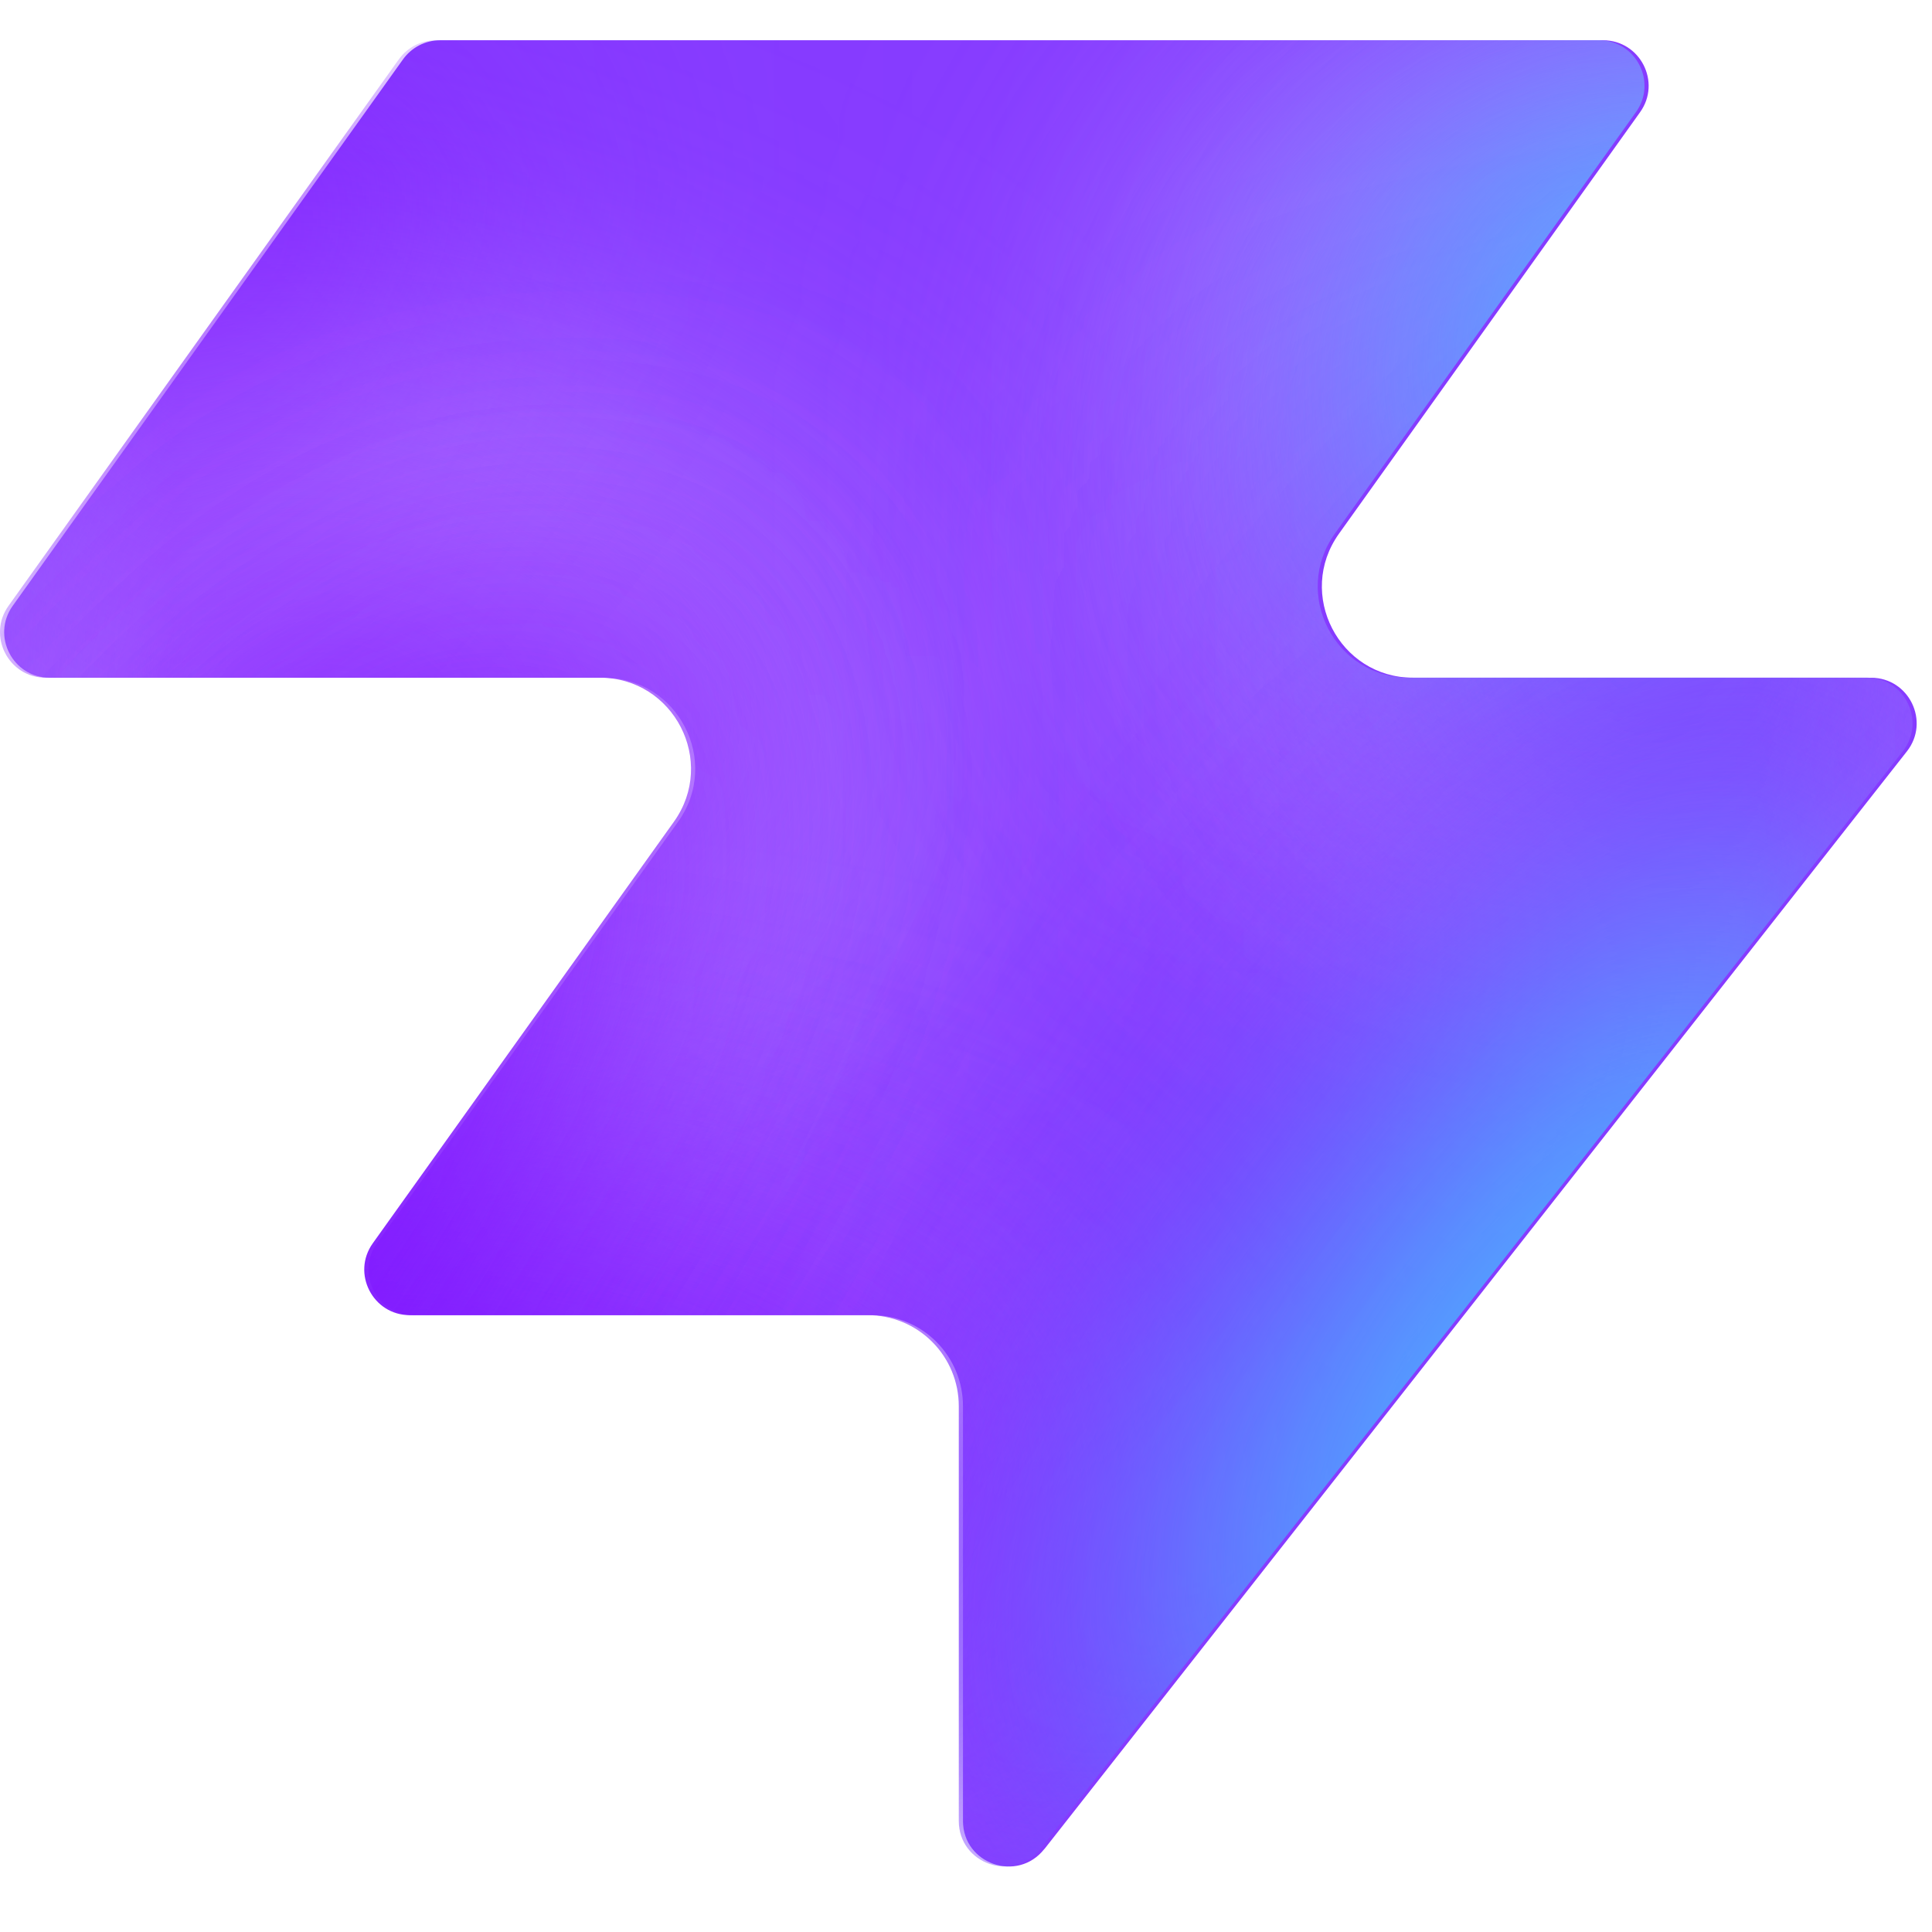
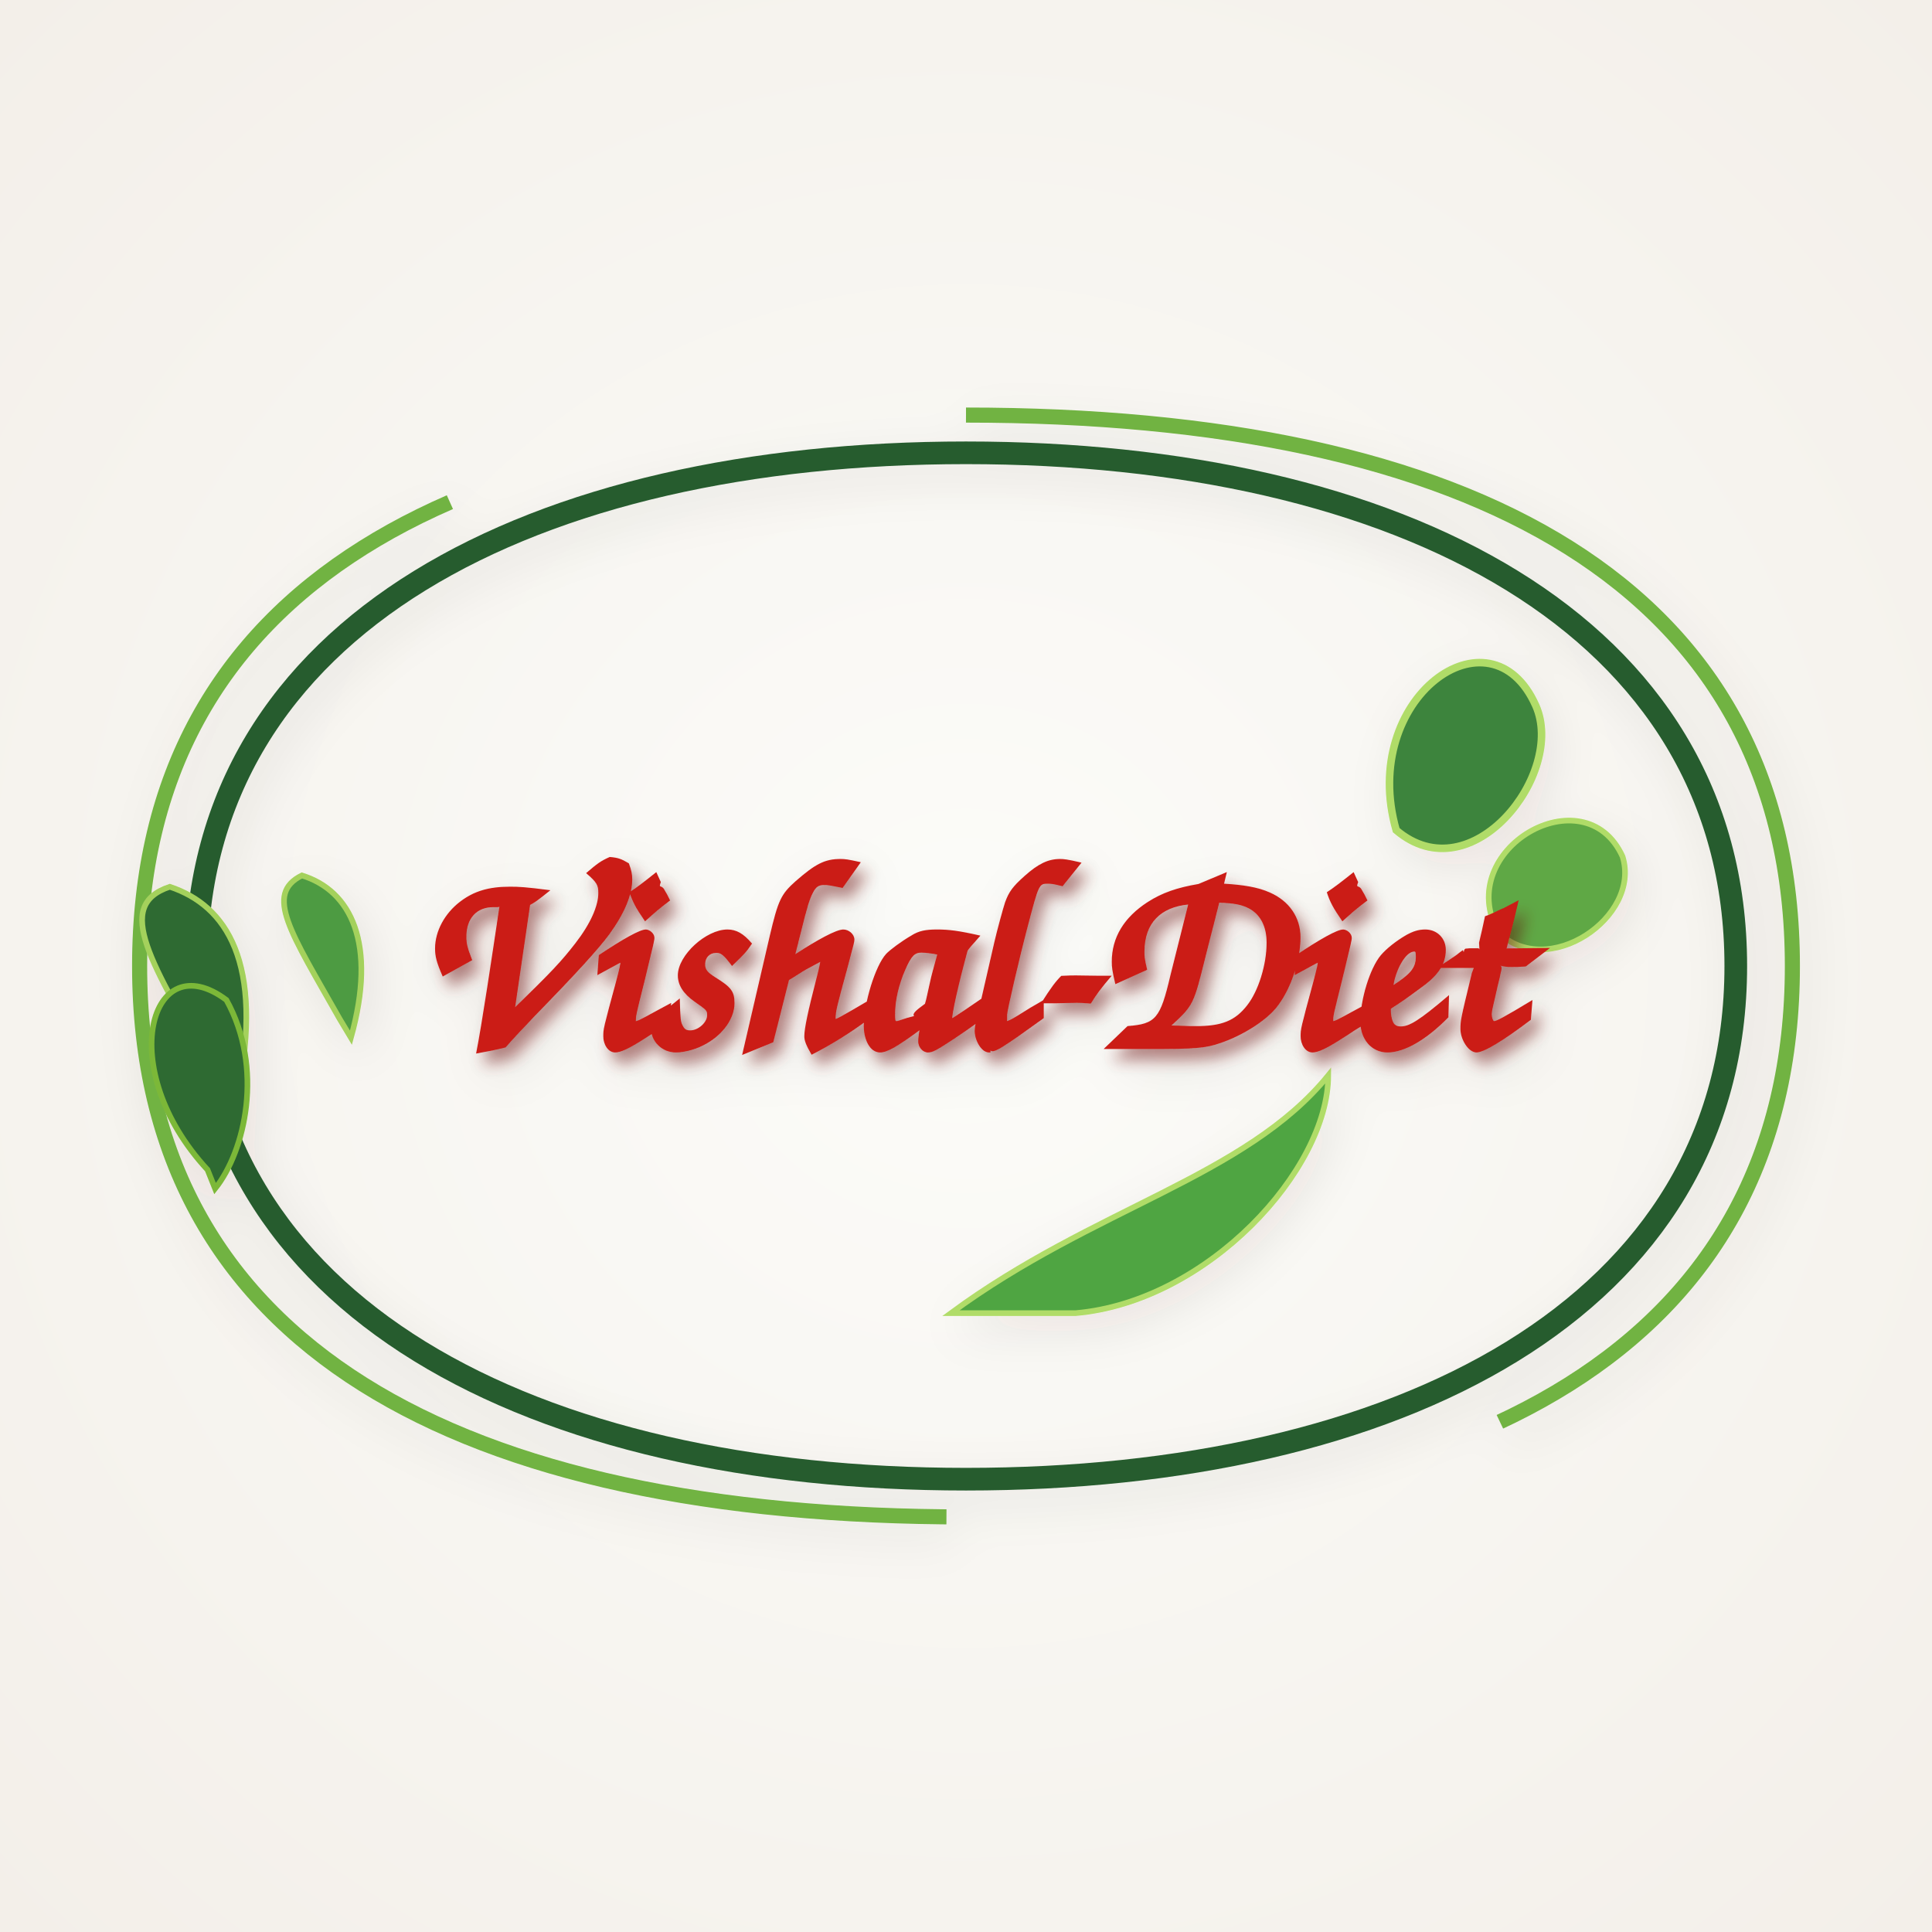
- <svg xmlns="http://www.w3.org/2000/svg" width="512" height="512" fill="none" viewBox="0 0 48 46">
-   <path fill="#863bff" d="M25.946 44.938c-.664.845-2.021.375-2.021-.698V33.937a2.26 2.26 0 0 0-2.262-2.262H10.287c-.92 0-1.456-1.04-.92-1.788l7.48-10.471c1.07-1.497 0-3.578-1.842-3.578H1.237c-.92 0-1.456-1.04-.92-1.788L10.013.474c.214-.297.556-.474.92-.474h28.894c.92 0 1.456 1.04.92 1.788l-7.48 10.471c-1.07 1.498 0 3.579 1.842 3.579h11.377c.943 0 1.473 1.088.89 1.83L25.947 44.94z" style="fill:#863bff;fill:color(display-p3 .525 .23 1);fill-opacity:1" />
-   <mask id="a" width="512" height="512" x="0" y="0" maskUnits="userSpaceOnUse" style="mask-type:alpha">
-     <path fill="#000" d="M25.842 44.938c-.664.844-2.021.375-2.021-.698V33.937a2.26 2.26 0 0 0-2.262-2.262H10.183c-.92 0-1.456-1.04-.92-1.788l7.48-10.471c1.07-1.498 0-3.579-1.842-3.579H1.133c-.92 0-1.456-1.04-.92-1.787L9.91.473c.214-.297.556-.474.92-.474h28.894c.92 0 1.456 1.04.92 1.788l-7.48 10.471c-1.07 1.498 0 3.578 1.842 3.578h11.377c.943 0 1.473 1.088.89 1.832L25.843 44.94z" style="fill:#000;fill-opacity:1" />
-   </mask>
-   <g mask="url(#a)">
-     <g filter="url(#b)">
-       <ellipse cx="5.508" cy="14.704" fill="#ede6ff" rx="5.508" ry="14.704" style="fill:#ede6ff;fill:color(display-p3 .927 .903 1);fill-opacity:1" transform="matrix(.00324 1 1 -.00324 -4.47 31.516)" />
-     </g>
-     <g filter="url(#c)">
-       <ellipse cx="10.399" cy="29.851" fill="#ede6ff" rx="10.399" ry="29.851" style="fill:#ede6ff;fill:color(display-p3 .927 .903 1);fill-opacity:1" transform="matrix(.00324 1 1 -.00324 -39.328 7.883)" />
-     </g>
-     <g filter="url(#d)">
-       <ellipse cx="5.508" cy="30.487" fill="#7e14ff" rx="5.508" ry="30.487" style="fill:#7e14ff;fill:color(display-p3 .492 .077 1);fill-opacity:1" transform="rotate(89.814 -25.913 -14.639)scale(1 -1)" />
-     </g>
-     <g filter="url(#e)">
-       <ellipse cx="5.508" cy="30.599" fill="#7e14ff" rx="5.508" ry="30.599" style="fill:#7e14ff;fill:color(display-p3 .492 .077 1);fill-opacity:1" transform="rotate(89.814 -32.644 -3.334)scale(1 -1)" />
-     </g>
-     <g filter="url(#f)">
-       <ellipse cx="5.508" cy="30.599" fill="#7e14ff" rx="5.508" ry="30.599" style="fill:#7e14ff;fill:color(display-p3 .492 .077 1);fill-opacity:1" transform="matrix(.00324 1 1 -.00324 -34.34 30.47)" />
-     </g>
-     <g filter="url(#g)">
-       <ellipse cx="14.072" cy="22.078" fill="#ede6ff" rx="14.072" ry="22.078" style="fill:#ede6ff;fill:color(display-p3 .927 .903 1);fill-opacity:1" transform="rotate(93.35 24.506 48.493)scale(-1 1)" />
-     </g>
-     <g filter="url(#h)">
-       <ellipse cx="3.47" cy="21.501" fill="#7e14ff" rx="3.47" ry="21.501" style="fill:#7e14ff;fill:color(display-p3 .492 .077 1);fill-opacity:1" transform="rotate(89.009 28.708 47.59)scale(-1 1)" />
-     </g>
-     <g filter="url(#i)">
-       <ellipse cx="3.47" cy="21.501" fill="#7e14ff" rx="3.47" ry="21.501" style="fill:#7e14ff;fill:color(display-p3 .492 .077 1);fill-opacity:1" transform="rotate(89.009 28.708 47.59)scale(-1 1)" />
-     </g>
-     <g filter="url(#j)">
-       <ellipse cx=".387" cy="8.972" fill="#7e14ff" rx="4.407" ry="29.108" style="fill:#7e14ff;fill:color(display-p3 .492 .077 1);fill-opacity:1" transform="rotate(39.51 .387 8.972)" />
-     </g>
-     <g filter="url(#k)">
-       <ellipse cx="47.523" cy="-6.092" fill="#7e14ff" rx="4.407" ry="29.108" style="fill:#7e14ff;fill:color(display-p3 .492 .077 1);fill-opacity:1" transform="rotate(37.892 47.523 -6.092)" />
-     </g>
-     <g filter="url(#l)">
-       <ellipse cx="41.412" cy="6.333" fill="#47bfff" rx="5.971" ry="9.665" style="fill:#47bfff;fill:color(display-p3 .28 .748 1);fill-opacity:1" transform="rotate(37.892 41.412 6.333)" />
-     </g>
-     <g filter="url(#m)">
-       <ellipse cx="-1.879" cy="38.332" fill="#7e14ff" rx="4.407" ry="29.108" style="fill:#7e14ff;fill:color(display-p3 .492 .077 1);fill-opacity:1" transform="rotate(37.892 -1.88 38.332)" />
-     </g>
-     <g filter="url(#n)">
-       <ellipse cx="-1.879" cy="38.332" fill="#7e14ff" rx="4.407" ry="29.108" style="fill:#7e14ff;fill:color(display-p3 .492 .077 1);fill-opacity:1" transform="rotate(37.892 -1.88 38.332)" />
-     </g>
-     <g filter="url(#o)">
-       <ellipse cx="35.651" cy="29.907" fill="#7e14ff" rx="4.407" ry="29.108" style="fill:#7e14ff;fill:color(display-p3 .492 .077 1);fill-opacity:1" transform="rotate(37.892 35.651 29.907)" />
-     </g>
-     <g filter="url(#p)">
-       <ellipse cx="38.418" cy="32.4" fill="#47bfff" rx="5.971" ry="15.297" style="fill:#47bfff;fill:color(display-p3 .28 .748 1);fill-opacity:1" transform="rotate(37.892 38.418 32.4)" />
-     </g>
-   </g>
+ <svg xmlns="http://www.w3.org/2000/svg" viewBox="0 0 512 512" width="512" height="512">
  <defs>
-     <filter id="b" width="512" height="512" x="-19.77" y="16.149" color-interpolation-filters="sRGB" filterUnits="userSpaceOnUse">
-       <feFlood flood-opacity="0" result="BackgroundImageFix" />
-       <feBlend in="SourceGraphic" in2="BackgroundImageFix" result="shape" />
-       <feGaussianBlur result="effect1_foregroundBlur_2002_17158" stdDeviation="7.659" />
-     </filter>
-     <filter id="c" width="512" height="512" x="-54.613" y="-7.533" color-interpolation-filters="sRGB" filterUnits="userSpaceOnUse">
-       <feFlood flood-opacity="0" result="BackgroundImageFix" />
-       <feBlend in="SourceGraphic" in2="BackgroundImageFix" result="shape" />
-       <feGaussianBlur result="effect1_foregroundBlur_2002_17158" stdDeviation="7.659" />
-     </filter>
-     <filter id="d" width="512" height="512" x="-49.64" y="2.03" color-interpolation-filters="sRGB" filterUnits="userSpaceOnUse">
-       <feFlood flood-opacity="0" result="BackgroundImageFix" />
-       <feBlend in="SourceGraphic" in2="BackgroundImageFix" result="shape" />
-       <feGaussianBlur result="effect1_foregroundBlur_2002_17158" stdDeviation="4.596" />
-     </filter>
-     <filter id="e" width="512" height="512" x="-45.045" y="20.029" color-interpolation-filters="sRGB" filterUnits="userSpaceOnUse">
-       <feFlood flood-opacity="0" result="BackgroundImageFix" />
-       <feBlend in="SourceGraphic" in2="BackgroundImageFix" result="shape" />
-       <feGaussianBlur result="effect1_foregroundBlur_2002_17158" stdDeviation="4.596" />
-     </filter>
-     <filter id="f" width="512" height="512" x="-43.513" y="21.178" color-interpolation-filters="sRGB" filterUnits="userSpaceOnUse">
-       <feFlood flood-opacity="0" result="BackgroundImageFix" />
-       <feBlend in="SourceGraphic" in2="BackgroundImageFix" result="shape" />
-       <feGaussianBlur result="effect1_foregroundBlur_2002_17158" stdDeviation="4.596" />
-     </filter>
-     <filter id="g" width="512" height="512" x="15.756" y="-17.901" color-interpolation-filters="sRGB" filterUnits="userSpaceOnUse">
-       <feFlood flood-opacity="0" result="BackgroundImageFix" />
-       <feBlend in="SourceGraphic" in2="BackgroundImageFix" result="shape" />
-       <feGaussianBlur result="effect1_foregroundBlur_2002_17158" stdDeviation="7.659" />
-     </filter>
-     <filter id="h" width="512" height="512" x="23.548" y="2.284" color-interpolation-filters="sRGB" filterUnits="userSpaceOnUse">
-       <feFlood flood-opacity="0" result="BackgroundImageFix" />
-       <feBlend in="SourceGraphic" in2="BackgroundImageFix" result="shape" />
-       <feGaussianBlur result="effect1_foregroundBlur_2002_17158" stdDeviation="4.596" />
-     </filter>
-     <filter id="i" width="512" height="512" x="23.548" y="2.284" color-interpolation-filters="sRGB" filterUnits="userSpaceOnUse">
-       <feFlood flood-opacity="0" result="BackgroundImageFix" />
-       <feBlend in="SourceGraphic" in2="BackgroundImageFix" result="shape" />
-       <feGaussianBlur result="effect1_foregroundBlur_2002_17158" stdDeviation="4.596" />
-     </filter>
-     <filter id="j" width="512" height="512" x="-27.636" y="-22.853" color-interpolation-filters="sRGB" filterUnits="userSpaceOnUse">
-       <feFlood flood-opacity="0" result="BackgroundImageFix" />
-       <feBlend in="SourceGraphic" in2="BackgroundImageFix" result="shape" />
-       <feGaussianBlur result="effect1_foregroundBlur_2002_17158" stdDeviation="4.596" />
-     </filter>
-     <filter id="k" width="512" height="512" x="20.116" y="-38.415" color-interpolation-filters="sRGB" filterUnits="userSpaceOnUse">
-       <feFlood flood-opacity="0" result="BackgroundImageFix" />
-       <feBlend in="SourceGraphic" in2="BackgroundImageFix" result="shape" />
-       <feGaussianBlur result="effect1_foregroundBlur_2002_17158" stdDeviation="4.596" />
-     </filter>
-     <filter id="l" width="512" height="512" x="24.641" y="-11.323" color-interpolation-filters="sRGB" filterUnits="userSpaceOnUse">
-       <feFlood flood-opacity="0" result="BackgroundImageFix" />
-       <feBlend in="SourceGraphic" in2="BackgroundImageFix" result="shape" />
-       <feGaussianBlur result="effect1_foregroundBlur_2002_17158" stdDeviation="4.596" />
-     </filter>
-     <filter id="m" width="512" height="512" x="-29.286" y="6.009" color-interpolation-filters="sRGB" filterUnits="userSpaceOnUse">
-       <feFlood flood-opacity="0" result="BackgroundImageFix" />
-       <feBlend in="SourceGraphic" in2="BackgroundImageFix" result="shape" />
-       <feGaussianBlur result="effect1_foregroundBlur_2002_17158" stdDeviation="4.596" />
-     </filter>
-     <filter id="n" width="512" height="512" x="-29.286" y="6.009" color-interpolation-filters="sRGB" filterUnits="userSpaceOnUse">
-       <feFlood flood-opacity="0" result="BackgroundImageFix" />
-       <feBlend in="SourceGraphic" in2="BackgroundImageFix" result="shape" />
-       <feGaussianBlur result="effect1_foregroundBlur_2002_17158" stdDeviation="4.596" />
-     </filter>
-     <filter id="o" width="512" height="512" x="8.244" y="-2.416" color-interpolation-filters="sRGB" filterUnits="userSpaceOnUse">
-       <feFlood flood-opacity="0" result="BackgroundImageFix" />
-       <feBlend in="SourceGraphic" in2="BackgroundImageFix" result="shape" />
-       <feGaussianBlur result="effect1_foregroundBlur_2002_17158" stdDeviation="4.596" />
-     </filter>
-     <filter id="p" width="512" height="512" x="18.713" y="10.588" color-interpolation-filters="sRGB" filterUnits="userSpaceOnUse">
-       <feFlood flood-opacity="0" result="BackgroundImageFix" />
-       <feBlend in="SourceGraphic" in2="BackgroundImageFix" result="shape" />
-       <feGaussianBlur result="effect1_foregroundBlur_2002_17158" stdDeviation="4.596" />
+     <filter id="natural-shadow-512" x="-10%" y="-10%" width="120%" height="120%">
+       <feDropShadow dx="2" dy="4" stdDeviation="6" flood-color="#3d2c18" flood-opacity="0.08" />
    </filter>
  </defs>
+   <radialGradient id="natural-paper-512" cx="50%" cy="50%" r="70%">
+     <stop offset="0%" stop-color="#FCFCF9" />
+     <stop offset="100%" stop-color="#F3EFE9" />
+   </radialGradient>
+   <rect width="512" height="512" fill="url(#natural-paper-512)" />
+   <g filter="url(#natural-shadow-512)">
+     <path d="M 256,120 C 370,120 460,165 460,256 C 460,347 370,392 256,392 C 142,392 52,347 52,256 C 52,165 142,120 256,120 Z" fill="none" stroke="#255b2d" stroke-width="6" />
+     <path d="M 256,110 C 390,110 475,155 475,256 C 475,357 390,402 256,402 C 122,402 37,357 37,256 C 37,155 122,110 256,110 Z" fill="none" stroke="#71b343" stroke-width="4" stroke-dasharray="450 150" />
+     <g transform="translate(45, 235)">
+       <path d="M 12,50 C -5,20 -15,5 0,0 C 15,5 25,20 18,55 Z" fill="#2d6a31" stroke="#a4d15c" stroke-width="1.5" />
+       <path d="M 45,35 C 32,12 25,2 35,-3 C 48,1 55,15 48,40 Z" fill="#4d9b43" stroke="#a4d15c" stroke-width="1.5" />
+       <path d="M 10,75 C -15,48 -5,15 15,30 C 25,48 20,70 12,80 Z" fill="#2d6a31" stroke="#7bb839" stroke-width="1.5" />
+     </g>
+     <g transform="translate(355, 175)">
+       <path d="M 15,45 C 5,10 40,-15 52,12 C 60,30 35,62 15,45 Z" fill="#3e843c" stroke="#b0dc68" stroke-width="2" />
+       <path d="M 42,72 C 30,50 65,30 75,52 C 80,68 55,85 42,72 Z" fill="#5fa845" stroke="#b0dc68" stroke-width="1.5" />
+     </g>
+     <path d="M 285,348 C 320,345 352,310 352,285 C 330,312 290,320 252,348 Z" fill="#4fa542" stroke="#b0dc68" stroke-width="1.5" />
+     <text x="254" y="278" font-family="'Brush Script MT', 'Apple Chancery', 'Segoe Print', cursive, sans-serif" font-size="70" font-weight="bold" fill="#cb1a18" text-anchor="middle" font-style="italic" filter="drop-shadow(2px 3px 2px rgba(100,0,0,0.45))">Vishal-Diet</text>
+   </g>
</svg>
